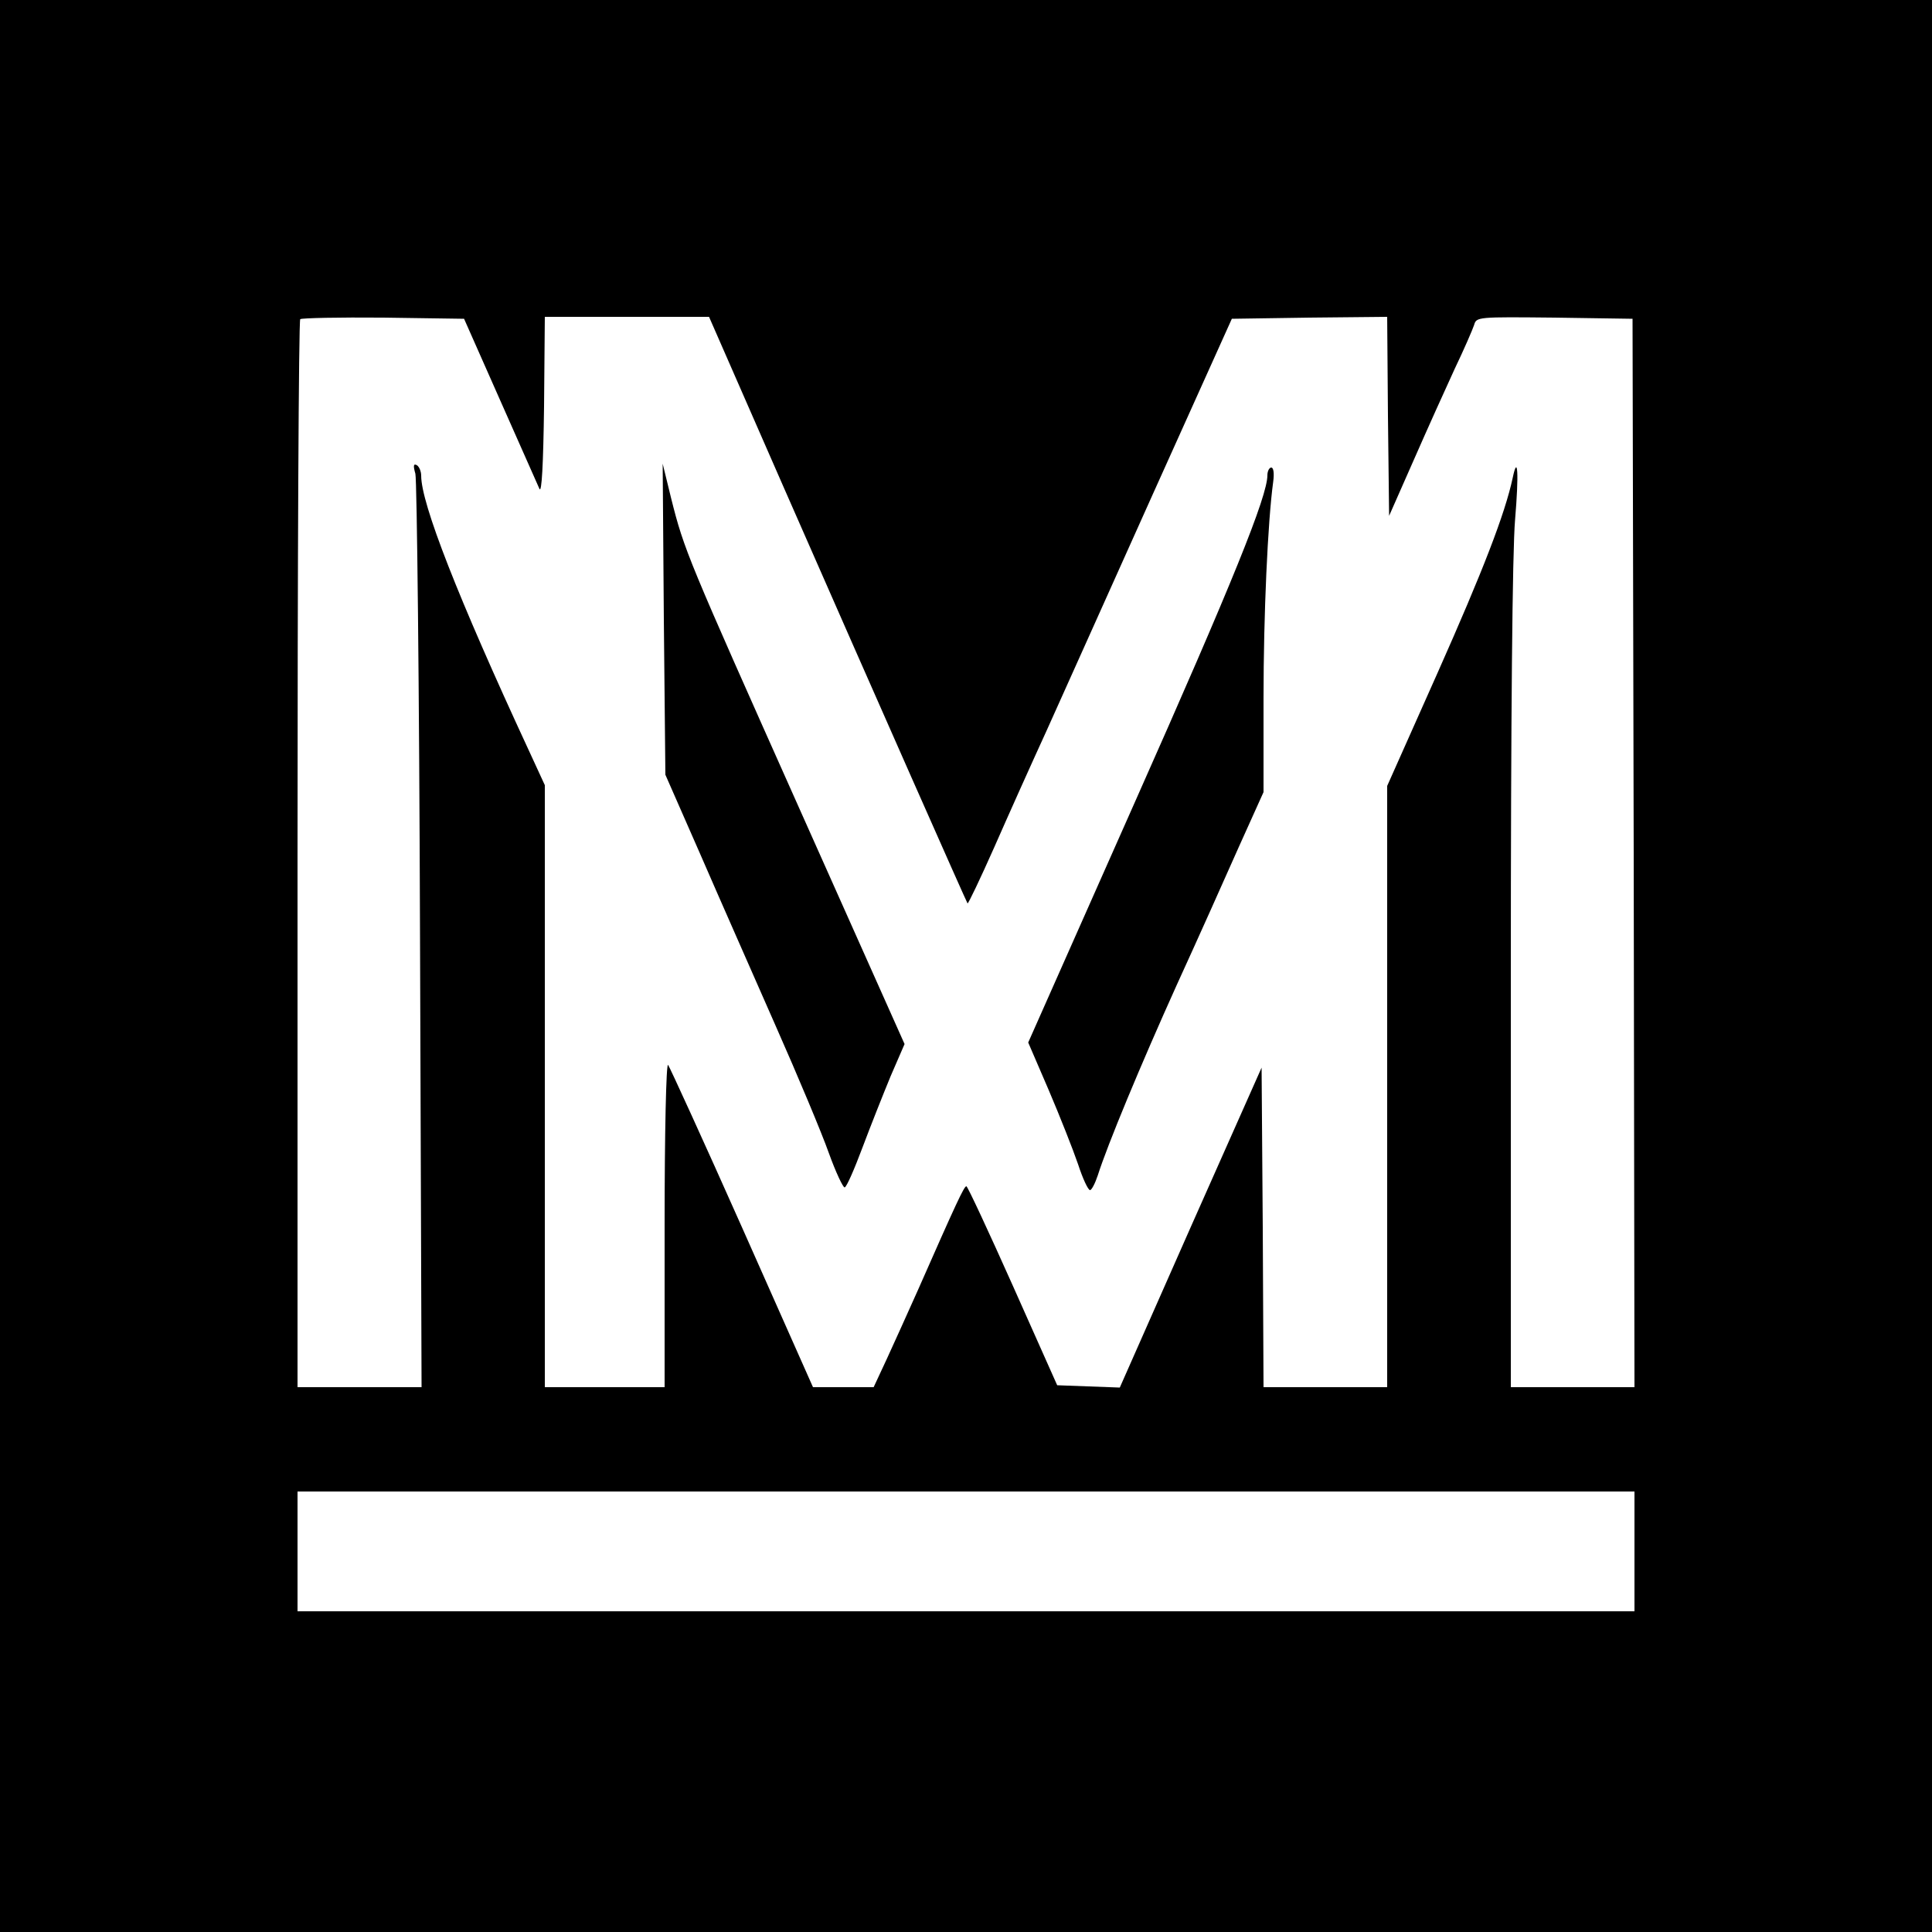
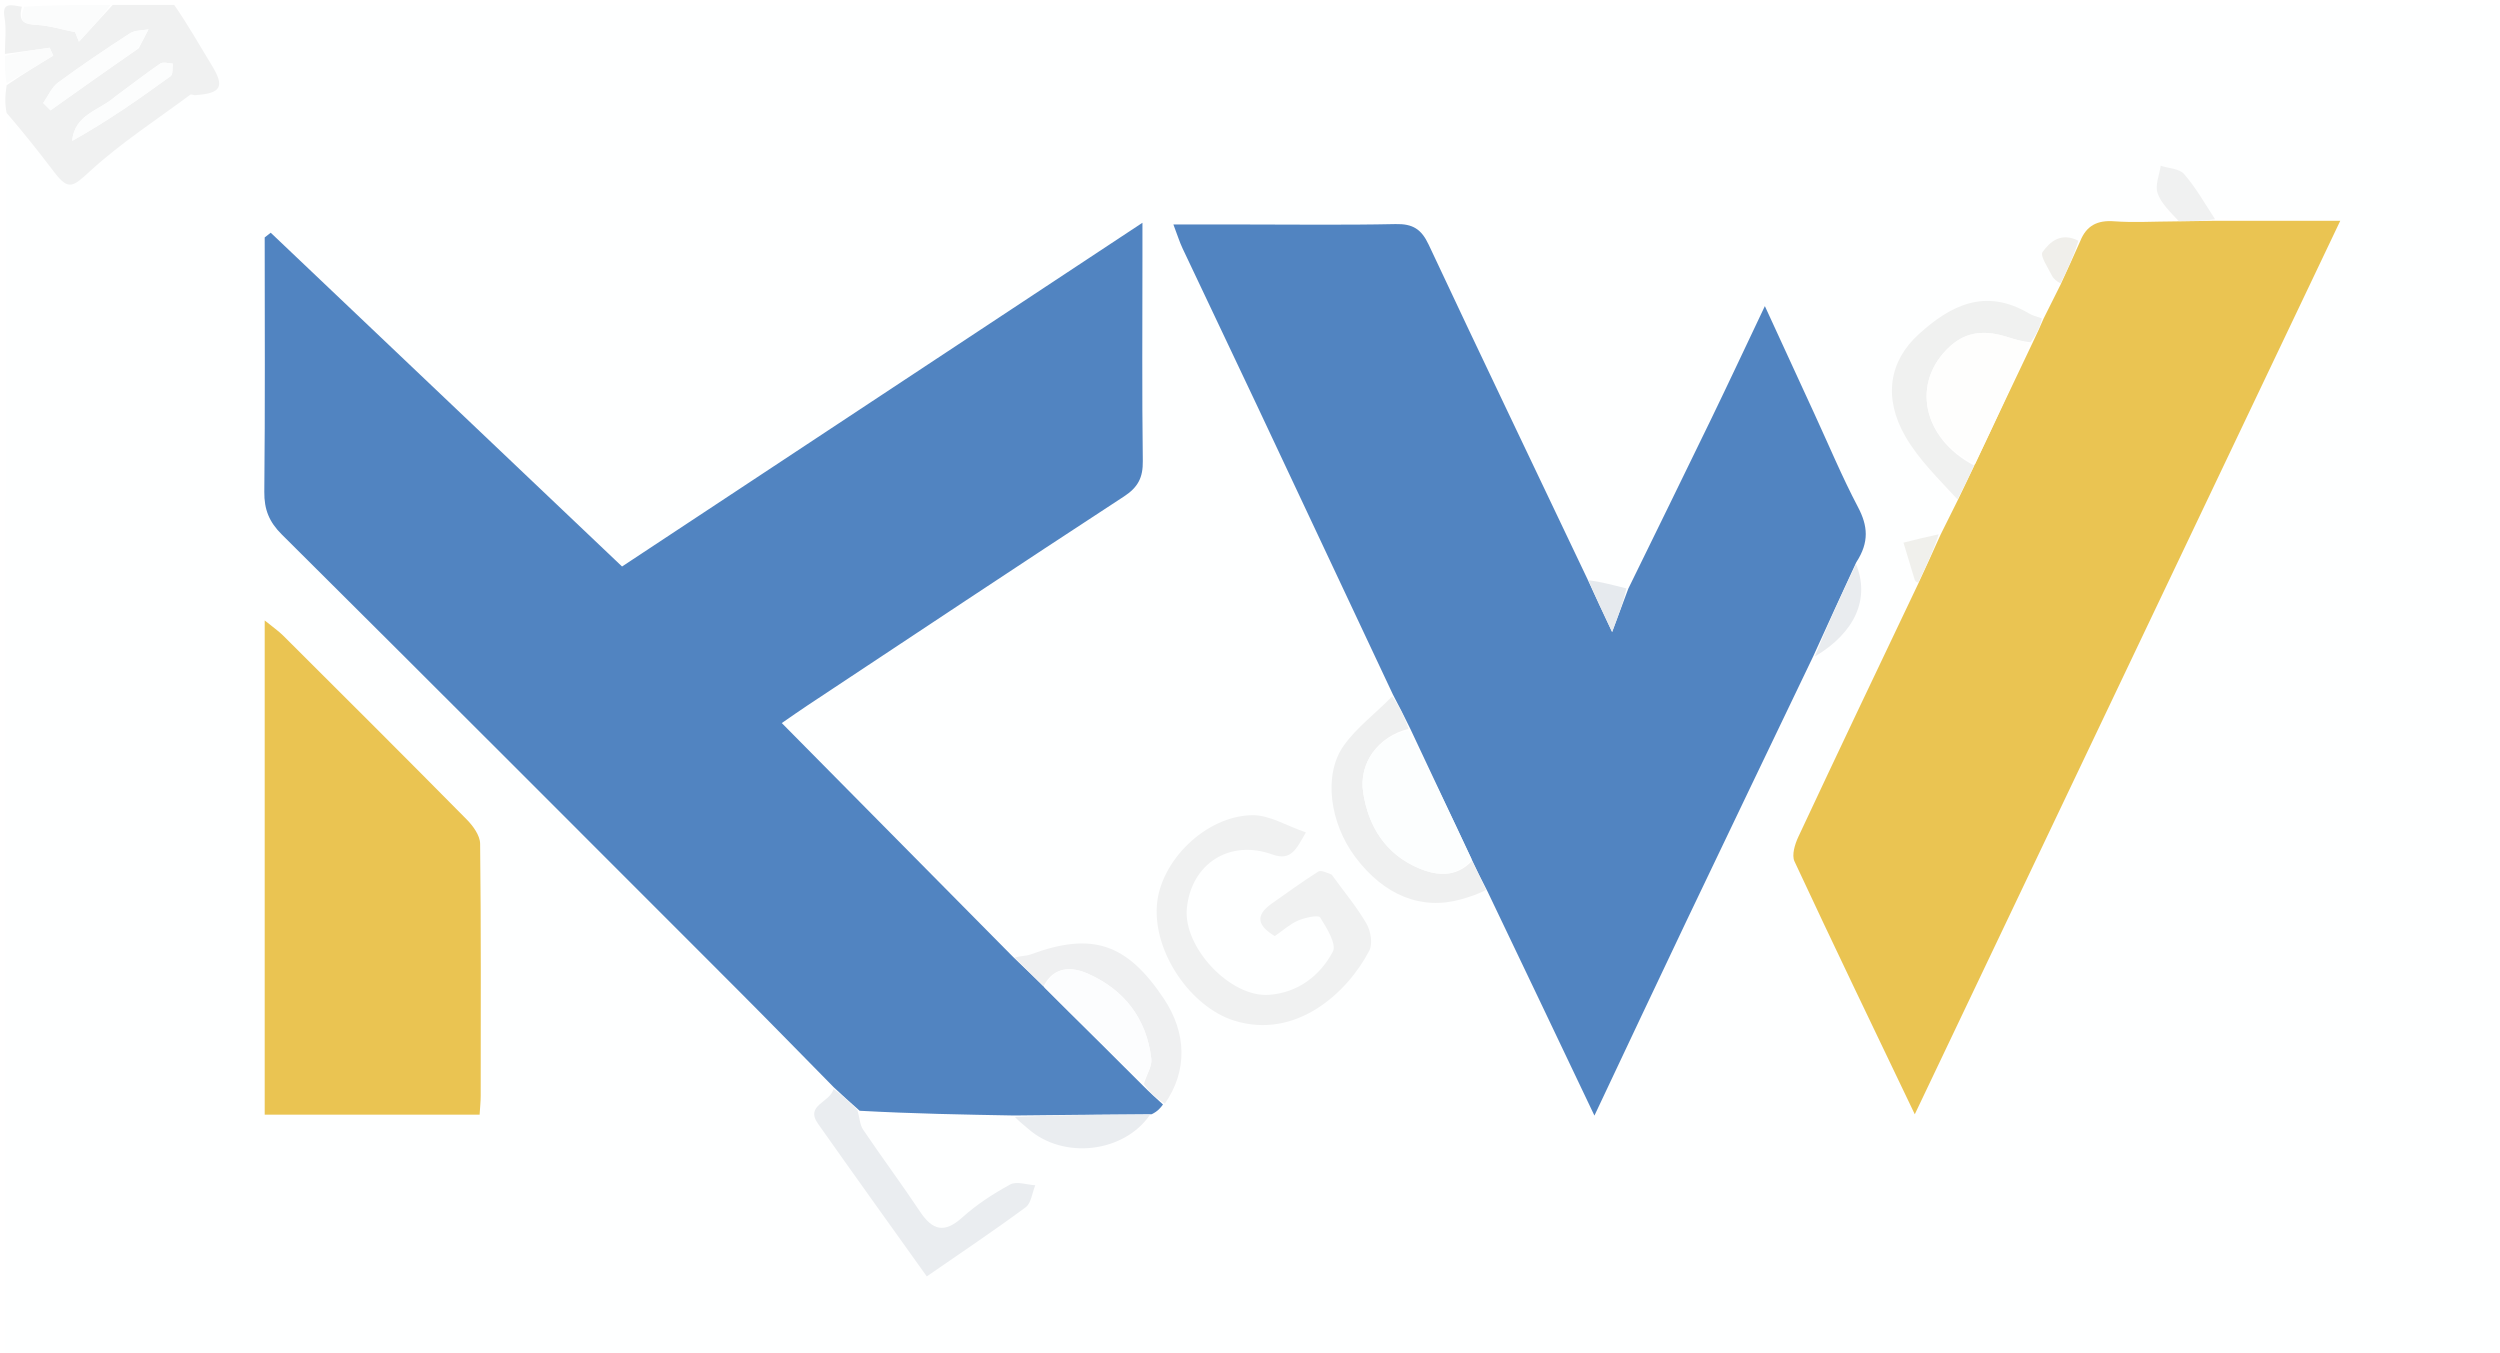
- <svg xmlns="http://www.w3.org/2000/svg" version="1.0" width="500pt" height="500pt" viewBox="0 0 500 500" preserveAspectRatio="xMidYMid meet">
-   <g transform="translate(0,500) scale(0.1,-0.1)" fill="#000000" stroke="none">
-     <path d="M0 2500 l0 -2500 2500 0 2500 0 0 2500 0 2500 -2500 0 -2500 0 0 -2500z m1294 1465 c51 -115 97 -219 102 -230 6 -13 10 63 12 213 l2 232 213 0 212 0 194 -443 c248 -565 472 -1071 475 -1075 2 -1 33 64 69 145 36 82 97 218 136 303 38 85 162 360 274 610 l205 455 201 3 201 2 2 -257 3 -258 64 145 c35 80 83 186 106 236 24 50 46 101 50 113 6 21 9 21 208 19 l202 -3 3 -1382 2 -1383 -160 0 -160 0 0 1059 c0 675 4 1106 11 1186 10 120 7 171 -6 109 -20 -94 -78 -243 -194 -504 l-131 -294 0 -778 0 -778 -160 0 -160 0 -2 414 -3 413 -184 -414 -183 -414 -81 3 -81 3 -115 258 c-63 141 -117 257 -120 257 -6 0 -26 -43 -126 -270 -26 -58 -62 -138 -80 -177 l-34 -73 -78 0 -79 0 -183 412 c-101 227 -188 417 -192 422 -5 6 -9 -178 -9 -412 l0 -422 -155 0 -155 0 0 779 0 779 -41 89 c-185 399 -279 640 -279 712 0 11 -5 23 -11 27 -9 5 -10 -1 -4 -22 4 -16 10 -554 12 -1196 l4 -1168 -160 0 -161 0 0 1378 c0 758 3 1382 7 1386 4 3 101 5 215 4 l209 -3 93 -210z m2936 -2980 l0 -155 -1730 0 -1730 0 0 155 0 155 1730 0 1730 0 0 -155z" />
-     <path d="M1718 3397 l4 -402 90 -205 c49 -113 137 -312 195 -444 58 -131 120 -279 138 -330 18 -50 37 -90 41 -89 5 1 25 47 46 103 21 56 54 139 73 185 l36 83 -272 609 c-291 652 -298 668 -332 803 l-22 90 3 -403z" />
-     <path d="M3280 3770 c0 -54 -90 -277 -343 -846 l-276 -622 53 -123 c29 -68 63 -154 76 -192 12 -37 26 -67 31 -67 4 0 13 17 20 38 25 79 111 286 204 492 54 118 126 279 161 358 l64 142 0 243 c0 217 11 458 25 560 3 22 1 37 -5 37 -5 0 -10 -9 -10 -20z" />
-   </g>
+ <svg xmlns="http://www.w3.org/2000/svg" version="1.1" id="Layer_1" x="0px" y="0px" width="100%" viewBox="0 0 510 276" enable-background="new 0 0 510 276" xml:space="preserve">
+   <path fill="#FEFFFF" opacity="1" stroke="none" d=" M36,1   C194.288,1 352.576,1 510.932,1   C510.932,92.929 510.932,184.857 510.932,276.893   C341.12,276.893 171.24,276.893 1,276.893   C1,192.644 1,108.288 1.348,23.5   C4.809,27.063 7.96,31.029 11.022,35.062   C13.987,38.967 14.859,38.127 18.388,34.895   C24.679,29.133 31.943,24.433 38.823,19.318   C39.012,19.178 39.46,19.436 39.781,19.415   C45.184,19.055 45.882,17.684 43.152,13.238   C40.68,9.213 38.377,5.084 36,1  M451.739,44.402   C449.712,41.403 447.91,38.208 445.549,35.5   C444.585,34.395 442.41,34.347 440.785,33.817   C440.516,35.686 439.604,37.768 440.136,39.37   C440.828,41.457 442.666,43.163 443.082,45.168   C439.147,45.184 435.194,45.439 431.283,45.143   C427.843,44.882 425.624,46.043 423.617,49.04   C420.459,47.316 418.177,49.303 416.677,51.427   C416.133,52.198 417.796,54.602 418.579,56.198   C418.918,56.89 419.579,57.425 419.997,58.73   C418.963,60.817 417.929,62.903 416.18,64.91   C415.416,64.588 414.605,64.348 413.897,63.931   C404.979,58.681 397.934,62.279 391.452,68.153   C385.344,73.689 384.177,81.178 388.692,89.024   C391.437,93.795 395.569,97.77 398.989,102.793   C397.964,104.86 396.939,106.926 395.056,109.001   C392.807,109.568 390.559,110.135 388.311,110.703   C389.063,113.205 389.807,115.709 390.576,118.206   C390.671,118.513 390.893,118.779 390.945,119.774   C382.898,136.747 374.818,153.705 366.858,170.72   C366.158,172.217 365.477,174.436 366.075,175.719   C374.002,192.731 382.159,209.636 390.616,227.313   C419.621,166.404 448.304,106.17 477.414,45.038   C468.231,45.038 460.118,45.038 451.739,44.402  M331.407,119.985   C328.939,119.323 326.472,118.661 323.568,117.448   C312.835,94.952 302.027,72.49 291.453,49.918   C289.944,46.697 288.163,45.638 284.695,45.712   C274.217,45.936 263.73,45.793 253.247,45.793   C248.837,45.793 244.427,45.793 239.372,45.793   C240.201,47.974 240.627,49.366 241.242,50.669   C246.275,61.34 251.367,71.984 256.397,82.656   C265.674,102.341 274.921,122.04 283.848,142.376   C280.562,145.593 276.729,148.424 274.116,152.117   C269.897,158.077 271.291,167.927 276.497,174.86   C282.363,182.672 290,185.734 298.028,183.469   C299.775,182.977 301.503,182.415 303.736,182.359   C310.791,197.179 317.846,211.999 325.263,227.58   C331.8,213.749 337.87,200.813 344.02,187.916   C352.606,169.91 361.252,151.931 370.583,133.916   C378.485,129.036 381.511,122.082 378.997,114.111   C381.382,110.564 381.018,107.23 379.034,103.46   C375.79,97.293 373.094,90.838 370.175,84.501   C366.941,77.479 363.716,70.454 360.033,62.444   C356.048,70.833 352.563,78.289 348.974,85.696   C343.411,97.179 337.777,108.628 331.407,119.985  M238.02,224.952   C242.299,218.458 242.078,210.698 237.413,203.713   C229.867,192.412 222.761,190.079 210.258,194.701   C209.211,195.088 207.978,194.969 206.25,194.775   C190.729,179.087 175.208,163.398 159.483,147.504   C161.412,146.179 163.034,145.029 164.691,143.932   C186.204,129.686 207.682,115.385 229.288,101.281   C232.17,99.4 233.178,97.413 233.133,94.046   C232.952,80.223 233.058,66.396 233.058,52.571   C233.058,50.499 233.058,48.427 233.058,45.444   C197.116,69.185 162.054,92.344 126.897,115.566   C102.74,92.615 78.983,70.045 55.227,47.475   C54.817,47.796 54.408,48.116 53.998,48.437   C53.998,65.732 54.097,83.027 53.918,100.32   C53.881,103.937 54.901,106.464 57.486,109.034   C88.553,139.92 119.508,170.919 150.472,201.91   C157.058,208.502 163.56,215.179 169.969,222.527   C169.322,224.951 164.181,225.42 166.874,229.241   C174.092,239.485 181.41,249.659 189.064,260.387   C196.016,255.578 202.736,251.086 209.23,246.289   C210.37,245.448 210.563,243.324 211.193,241.793   C209.471,241.694 207.385,240.926 206.098,241.626   C202.631,243.51 199.236,245.723 196.31,248.358   C192.654,251.651 190.237,251.006 187.683,247.166   C183.926,241.517 179.867,236.07 176.072,230.445   C175.394,229.441 175.372,227.996 175.949,227.013   C186.277,227.196 196.605,227.379 207.114,228.15   C208.002,228.863 208.92,229.542 209.773,230.294   C216.894,236.568 229.241,235.23 235.748,227.339   C236.248,226.663 236.747,225.988 238.02,224.952  M53.999,140.514   C53.999,169.427 53.999,198.34 53.999,227.396   C68.986,227.396 83.357,227.396 97.841,227.396   C97.933,225.864 98.063,224.712 98.063,223.559   C98.075,206.409 98.147,189.258 97.945,172.111   C97.926,170.437 96.498,168.479 95.203,167.167   C82.803,154.608 70.297,142.153 57.798,129.692   C56.841,128.737 55.705,127.962 53.999,126.571   C53.999,131.57 53.999,135.546 53.999,140.514  M271.468,178.126   C270.6,177.999 269.469,177.458 268.907,177.815   C265.689,179.857 262.6,182.103 259.478,184.297   C255.813,186.871 256.721,188.936 260.055,190.965   C261.785,189.774 263.173,188.489 264.812,187.791   C266.222,187.19 268.958,186.601 269.303,187.147   C270.647,189.276 272.707,192.619 271.904,194.13   C269.281,199.065 264.799,202.496 258.921,202.945   C250.986,203.551 241.335,193.239 242.117,185.297   C243.016,176.177 250.846,171.162 259.562,174.313   C263.416,175.706 264.452,173.185 266.404,169.808   C262.457,168.472 258.923,166.23 255.433,166.296   C245.901,166.476 236.688,175.668 236.008,184.642   C235.266,194.44 243.008,205.452 251.746,208.199   C264.353,212.162 274.877,202.548 279.343,193.915   C280.065,192.518 279.628,189.912 278.764,188.425   C276.777,185.004 274.196,181.927 271.468,178.126  z" />
+   <path fill="#F0F1F1" opacity="1" stroke="none" d=" M35.537,1   C38.377,5.084 40.68,9.213 43.152,13.238   C45.882,17.684 45.184,19.055 39.781,19.415   C39.46,19.436 39.012,19.178 38.823,19.318   C31.943,24.433 24.679,29.133 18.388,34.895   C14.859,38.127 13.987,38.967 11.022,35.062   C7.96,31.029 4.809,27.063 1.348,23.034   C1,21.286 1,19.571 1.356,17.392   C4.759,15.066 7.807,13.205 10.855,11.344   C10.617,10.812 10.379,10.28 10.142,9.747   C7.094,10.165 4.047,10.582 1,11   C1,8.5 1.34,5.94 0.916,3.515   C0.36,0.341 2.346,1.048 4.462,1.373   C3.619,4.599 5.077,4.932 7.555,5.081   C10.165,5.238 12.737,6.04 15.326,6.56   C15.585,7.208 15.844,7.857 16.103,8.505   C18.402,6.004 20.701,3.502 23,1   C27.025,1 31.049,1 35.537,1  M28.312,9.846   C28.973,8.563 29.633,7.279 30.294,5.995   C29.026,6.241 27.534,6.14 26.528,6.791   C21.546,10.013 16.616,13.331 11.843,16.851   C10.524,17.824 9.806,19.609 8.812,21.022   C9.309,21.517 9.806,22.012 10.303,22.507   C16.092,18.393 21.881,14.279 28.312,9.846  M23.308,19.845   C20.261,22.57 15.233,23.305 14.715,28.74   C21.783,24.804 28.346,20.235 34.809,15.531   C35.314,15.163 35.13,13.85 35.267,12.976   C34.399,12.952 33.286,12.569 32.706,12.965   C29.701,15.019 26.833,17.272 23.308,19.845  z" />
+   <path fill="#FBFCFC" opacity="1" stroke="none" d=" M22.532,1   C20.701,3.502 18.402,6.004 16.103,8.505   C15.844,7.857 15.585,7.208 15.326,6.56   C12.737,6.04 10.165,5.238 7.555,5.081   C5.077,4.932 3.619,4.599 4.962,1.373   C10.688,1 16.376,1 22.532,1  z" />
+   <path fill="#FBFCFC" opacity="1" stroke="none" d=" M1,11.428   C4.047,10.582 7.094,10.165 10.142,9.747   C10.379,10.28 10.617,10.812 10.855,11.344   C7.807,13.205 4.759,15.066 1.356,16.963   C1,15.286 1,13.571 1,11.428  z" />
+   <path fill="#5184C1" opacity="1" stroke="none" d=" M170.101,221.816   C163.56,215.179 157.058,208.502 150.472,201.91   C119.508,170.919 88.553,139.92 57.486,109.034   C54.901,106.464 53.881,103.937 53.918,100.32   C54.097,83.027 53.998,65.732 53.998,48.437   C54.408,48.116 54.817,47.796 55.227,47.475   C78.983,70.045 102.74,92.615 126.897,115.566   C162.054,92.344 197.116,69.185 233.058,45.444   C233.058,48.427 233.058,50.499 233.058,52.571   C233.058,66.396 232.952,80.223 233.133,94.046   C233.178,97.413 232.17,99.4 229.288,101.281   C207.682,115.385 186.204,129.686 164.691,143.932   C163.034,145.029 161.412,146.179 159.483,147.504   C175.208,163.398 190.729,179.087 206.686,195.23   C209.054,197.506 210.986,199.328 213.071,201.441   C219.783,208.175 226.341,214.618 233.04,221.348   C234.535,222.861 235.891,224.086 237.247,225.312   C236.747,225.988 236.248,226.663 234.952,227.303   C225.081,227.366 216.007,227.464 206.933,227.562   C196.605,227.379 186.277,227.196 175.371,226.596   C173.229,224.724 171.665,223.27 170.101,221.816  z" />
+   <path fill="#5184C1" opacity="1" stroke="none" d=" M284.18,141.734   C274.921,122.04 265.674,102.341 256.397,82.656   C251.367,71.984 246.275,61.34 241.242,50.669   C240.627,49.366 240.201,47.974 239.372,45.793   C244.427,45.793 248.837,45.793 253.247,45.793   C263.73,45.793 274.217,45.936 284.695,45.712   C288.163,45.638 289.944,46.697 291.453,49.918   C302.027,72.49 312.835,94.952 323.815,118.083   C325.477,121.723 326.891,124.727 328.871,128.934   C330.275,125.173 331.224,122.632 332.172,120.092   C337.777,108.628 343.411,97.179 348.974,85.696   C352.563,78.289 356.048,70.833 360.033,62.444   C363.716,70.454 366.941,77.479 370.175,84.501   C373.094,90.838 375.79,97.293 379.034,103.46   C381.018,107.23 381.382,110.564 378.681,114.706   C375.534,121.515 372.703,127.728 369.872,133.941   C361.252,151.931 352.606,169.91 344.02,187.916   C337.87,200.813 331.8,213.749 325.263,227.58   C317.846,211.999 310.791,197.179 303.417,181.78   C302.16,179.345 301.222,177.488 300.212,175.286   C296.019,166.301 291.897,157.663 287.711,148.692   C286.491,146.152 285.335,143.943 284.18,141.734  z" />
+   <path fill="#EAC452" opacity="1" stroke="none" d=" M416.895,64.989   C417.929,62.903 418.963,60.817 420.308,58.163   C421.869,54.794 423.119,51.992 424.369,49.189   C425.624,46.043 427.843,44.882 431.283,45.143   C435.194,45.439 439.147,45.184 443.986,45.161   C447.262,45.115 449.634,45.077 452.005,45.038   C460.118,45.038 468.231,45.038 477.414,45.038   C448.304,106.17 419.621,166.404 390.616,227.313   C382.159,209.636 374.002,192.731 366.075,175.719   C365.477,174.436 366.158,172.217 366.858,170.72   C374.818,153.705 382.898,136.747 391.259,119.194   C393.02,115.407 394.467,112.2 395.915,108.993   C396.939,106.926 397.964,104.86 399.287,102.226   C400.629,99.431 401.673,97.202 402.909,94.662   C406.894,86.268 410.686,78.185 414.678,69.859   C415.55,68.074 416.223,66.531 416.895,64.989  z" />
+   <path fill="#EAC452" opacity="1" stroke="none" d=" M53.999,140.018   C53.999,135.546 53.999,131.57 53.999,126.571   C55.705,127.962 56.841,128.737 57.798,129.692   C70.297,142.153 82.803,154.608 95.203,167.167   C96.498,168.479 97.926,170.437 97.945,172.111   C98.147,189.258 98.075,206.409 98.063,223.559   C98.063,224.712 97.933,225.864 97.841,227.396   C83.357,227.396 68.986,227.396 53.999,227.396   C53.999,198.34 53.999,169.427 53.999,140.018  z" />
+   <path fill="#F0F1F1" opacity="1" stroke="none" d=" M271.662,178.418   C274.196,181.927 276.777,185.004 278.764,188.425   C279.628,189.912 280.065,192.518 279.343,193.915   C274.877,202.548 264.353,212.162 251.746,208.199   C243.008,205.452 235.266,194.44 236.008,184.642   C236.688,175.668 245.901,166.476 255.433,166.296   C258.923,166.23 262.457,168.472 266.404,169.808   C264.452,173.185 263.416,175.706 259.562,174.313   C250.846,171.162 243.016,176.177 242.117,185.297   C241.335,193.239 250.986,203.551 258.921,202.945   C264.799,202.496 269.281,199.065 271.904,194.13   C272.707,192.619 270.647,189.276 269.303,187.147   C268.958,186.601 266.222,187.19 264.812,187.791   C263.173,188.489 261.785,189.774 260.055,190.965   C256.721,188.936 255.813,186.871 259.478,184.297   C262.6,182.103 265.689,179.857 268.907,177.815   C269.469,177.458 270.6,177.999 271.662,178.418  z" />
+   <path fill="#EAEDF0" opacity="1" stroke="none" d=" M170.035,222.171   C171.665,223.27 173.229,224.724 174.92,226.466   C175.372,227.996 175.394,229.441 176.072,230.445   C179.867,236.07 183.926,241.517 187.683,247.166   C190.237,251.006 192.654,251.651 196.31,248.358   C199.236,245.723 202.631,243.51 206.098,241.626   C207.385,240.926 209.471,241.694 211.193,241.793   C210.563,243.324 210.37,245.448 209.23,246.289   C202.736,251.086 196.016,255.578 189.064,260.387   C181.41,249.659 174.092,239.485 166.874,229.241   C164.181,225.42 169.322,224.951 170.035,222.171  z" />
+   <path fill="#F0F1F0" opacity="1" stroke="none" d=" M402.717,94.972   C401.673,97.202 400.629,99.431 399.332,101.881   C395.569,97.77 391.437,93.795 388.692,89.024   C384.177,81.178 385.344,73.689 391.452,68.153   C397.934,62.279 404.979,58.681 413.897,63.931   C414.605,64.348 415.416,64.588 416.537,64.95   C416.223,66.531 415.55,68.074 414.24,69.827   C412.192,69.597 410.784,69.152 409.373,68.714   C405.19,67.417 401.307,67.459 397.802,70.661   C389.819,77.953 392.095,89.394 402.717,94.972  z" />
+   <path fill="#EFF0F0" opacity="1" stroke="none" d=" M300.283,175.632   C301.222,177.488 302.16,179.345 303.169,181.544   C301.503,182.415 299.775,182.977 298.028,183.469   C290,185.734 282.363,182.672 276.497,174.86   C271.291,167.927 269.897,158.077 274.116,152.117   C276.729,148.424 280.562,145.593 284.014,142.055   C285.335,143.943 286.491,146.152 287.344,148.688   C281.221,150.185 277.129,155.6 278.099,161.753   C279.183,168.635 282.672,174.218 289.309,177.064   C293.055,178.67 297.022,179.113 300.283,175.632  z" />
+   <path fill="#EFF0F1" opacity="1" stroke="none" d=" M237.633,225.132   C235.891,224.086 234.535,222.861 233.345,221.127   C233.994,219.077 235.04,217.471 234.868,216.008   C233.906,207.786 229.352,201.906 221.895,198.618   C218.664,197.193 214.988,197.062 212.917,201.149   C210.986,199.328 209.054,197.506 206.977,195.385   C207.978,194.969 209.211,195.088 210.258,194.701   C222.761,190.079 229.867,192.412 237.413,203.713   C242.078,210.698 242.299,218.458 237.633,225.132  z" />
+   <path fill="#EAEDF0" opacity="1" stroke="none" d=" M207.023,227.856   C216.007,227.464 225.081,227.366 234.612,227.404   C229.241,235.23 216.894,236.568 209.773,230.294   C208.92,229.542 208.002,228.863 207.023,227.856  z" />
+   <path fill="#F0F1F1" opacity="1" stroke="none" d=" M451.872,44.72   C449.634,45.077 447.262,45.115 444.451,45.093   C442.666,43.163 440.828,41.457 440.136,39.37   C439.604,37.768 440.516,35.686 440.785,33.817   C442.41,34.347 444.585,34.395 445.549,35.5   C447.91,38.208 449.712,41.403 451.872,44.72  z" />
+   <path fill="#E9ECEF" opacity="1" stroke="none" d=" M370.228,133.928   C372.703,127.728 375.534,121.515 378.625,115.07   C381.511,122.082 378.485,129.036 370.228,133.928  z" />
+   <path fill="#F0F0EC" opacity="1" stroke="none" d=" M395.485,108.997   C394.467,112.2 393.02,115.407 391.315,118.839   C390.893,118.779 390.671,118.513 390.576,118.206   C389.807,115.709 389.063,113.205 388.311,110.703   C390.559,110.135 392.807,109.568 395.485,108.997  z" />
+   <path fill="#F0EFEB" opacity="1" stroke="none" d=" M423.993,49.115   C423.119,51.992 421.869,54.794 420.356,57.814   C419.579,57.425 418.918,56.89 418.579,56.198   C417.796,54.602 416.133,52.198 416.677,51.427   C418.177,49.303 420.459,47.316 423.993,49.115  z" />
+   <path fill="#E6EAEE" opacity="1" stroke="none" d=" M331.79,120.038   C331.224,122.632 330.275,125.173 328.871,128.934   C326.891,124.727 325.477,121.723 324.034,118.358   C326.472,118.661 328.939,119.323 331.79,120.038  z" />
+   <path fill="#FCFDFD" opacity="1" stroke="none" d=" M27.991,10.006   C21.881,14.279 16.092,18.393 10.303,22.507   C9.806,22.012 9.309,21.517 8.812,21.022   C9.806,19.609 10.524,17.824 11.843,16.851   C16.616,13.331 21.546,10.013 26.528,6.791   C27.534,6.14 29.026,6.241 30.294,5.995   C29.633,7.279 28.973,8.563 27.991,10.006  z" />
+   <path fill="#FCFDFD" opacity="1" stroke="none" d=" M23.613,19.651   C26.833,17.272 29.701,15.019 32.706,12.965   C33.286,12.569 34.399,12.952 35.267,12.976   C35.13,13.85 35.314,15.163 34.809,15.531   C28.346,20.235 21.783,24.804 14.715,28.74   C15.233,23.305 20.261,22.57 23.613,19.651  z" />
+   <path fill="#FCFDFE" opacity="1" stroke="none" d=" M213.071,201.441   C214.988,197.062 218.664,197.193 221.895,198.618   C229.352,201.906 233.906,207.786 234.868,216.008   C235.04,217.471 233.994,219.077 233.205,220.839   C226.341,214.618 219.783,208.175 213.071,201.441  z" />
+   <path fill="#FCFEFE" opacity="1" stroke="none" d=" M300.212,175.286   C297.022,179.113 293.055,178.67 289.309,177.064   C282.672,174.218 279.183,168.635 278.099,161.753   C277.129,155.6 281.221,150.185 287.409,149.02   C291.897,157.663 296.019,166.301 300.212,175.286  z" />
+   <path fill="#FEFEFD" opacity="1" stroke="none" d=" M402.909,94.662   C392.095,89.394 389.819,77.953 397.802,70.661   C401.307,67.459 405.19,67.417 409.373,68.714   C410.784,69.152 412.192,69.597 414.04,70.07   C410.686,78.185 406.894,86.268 402.909,94.662  z" />
</svg>
